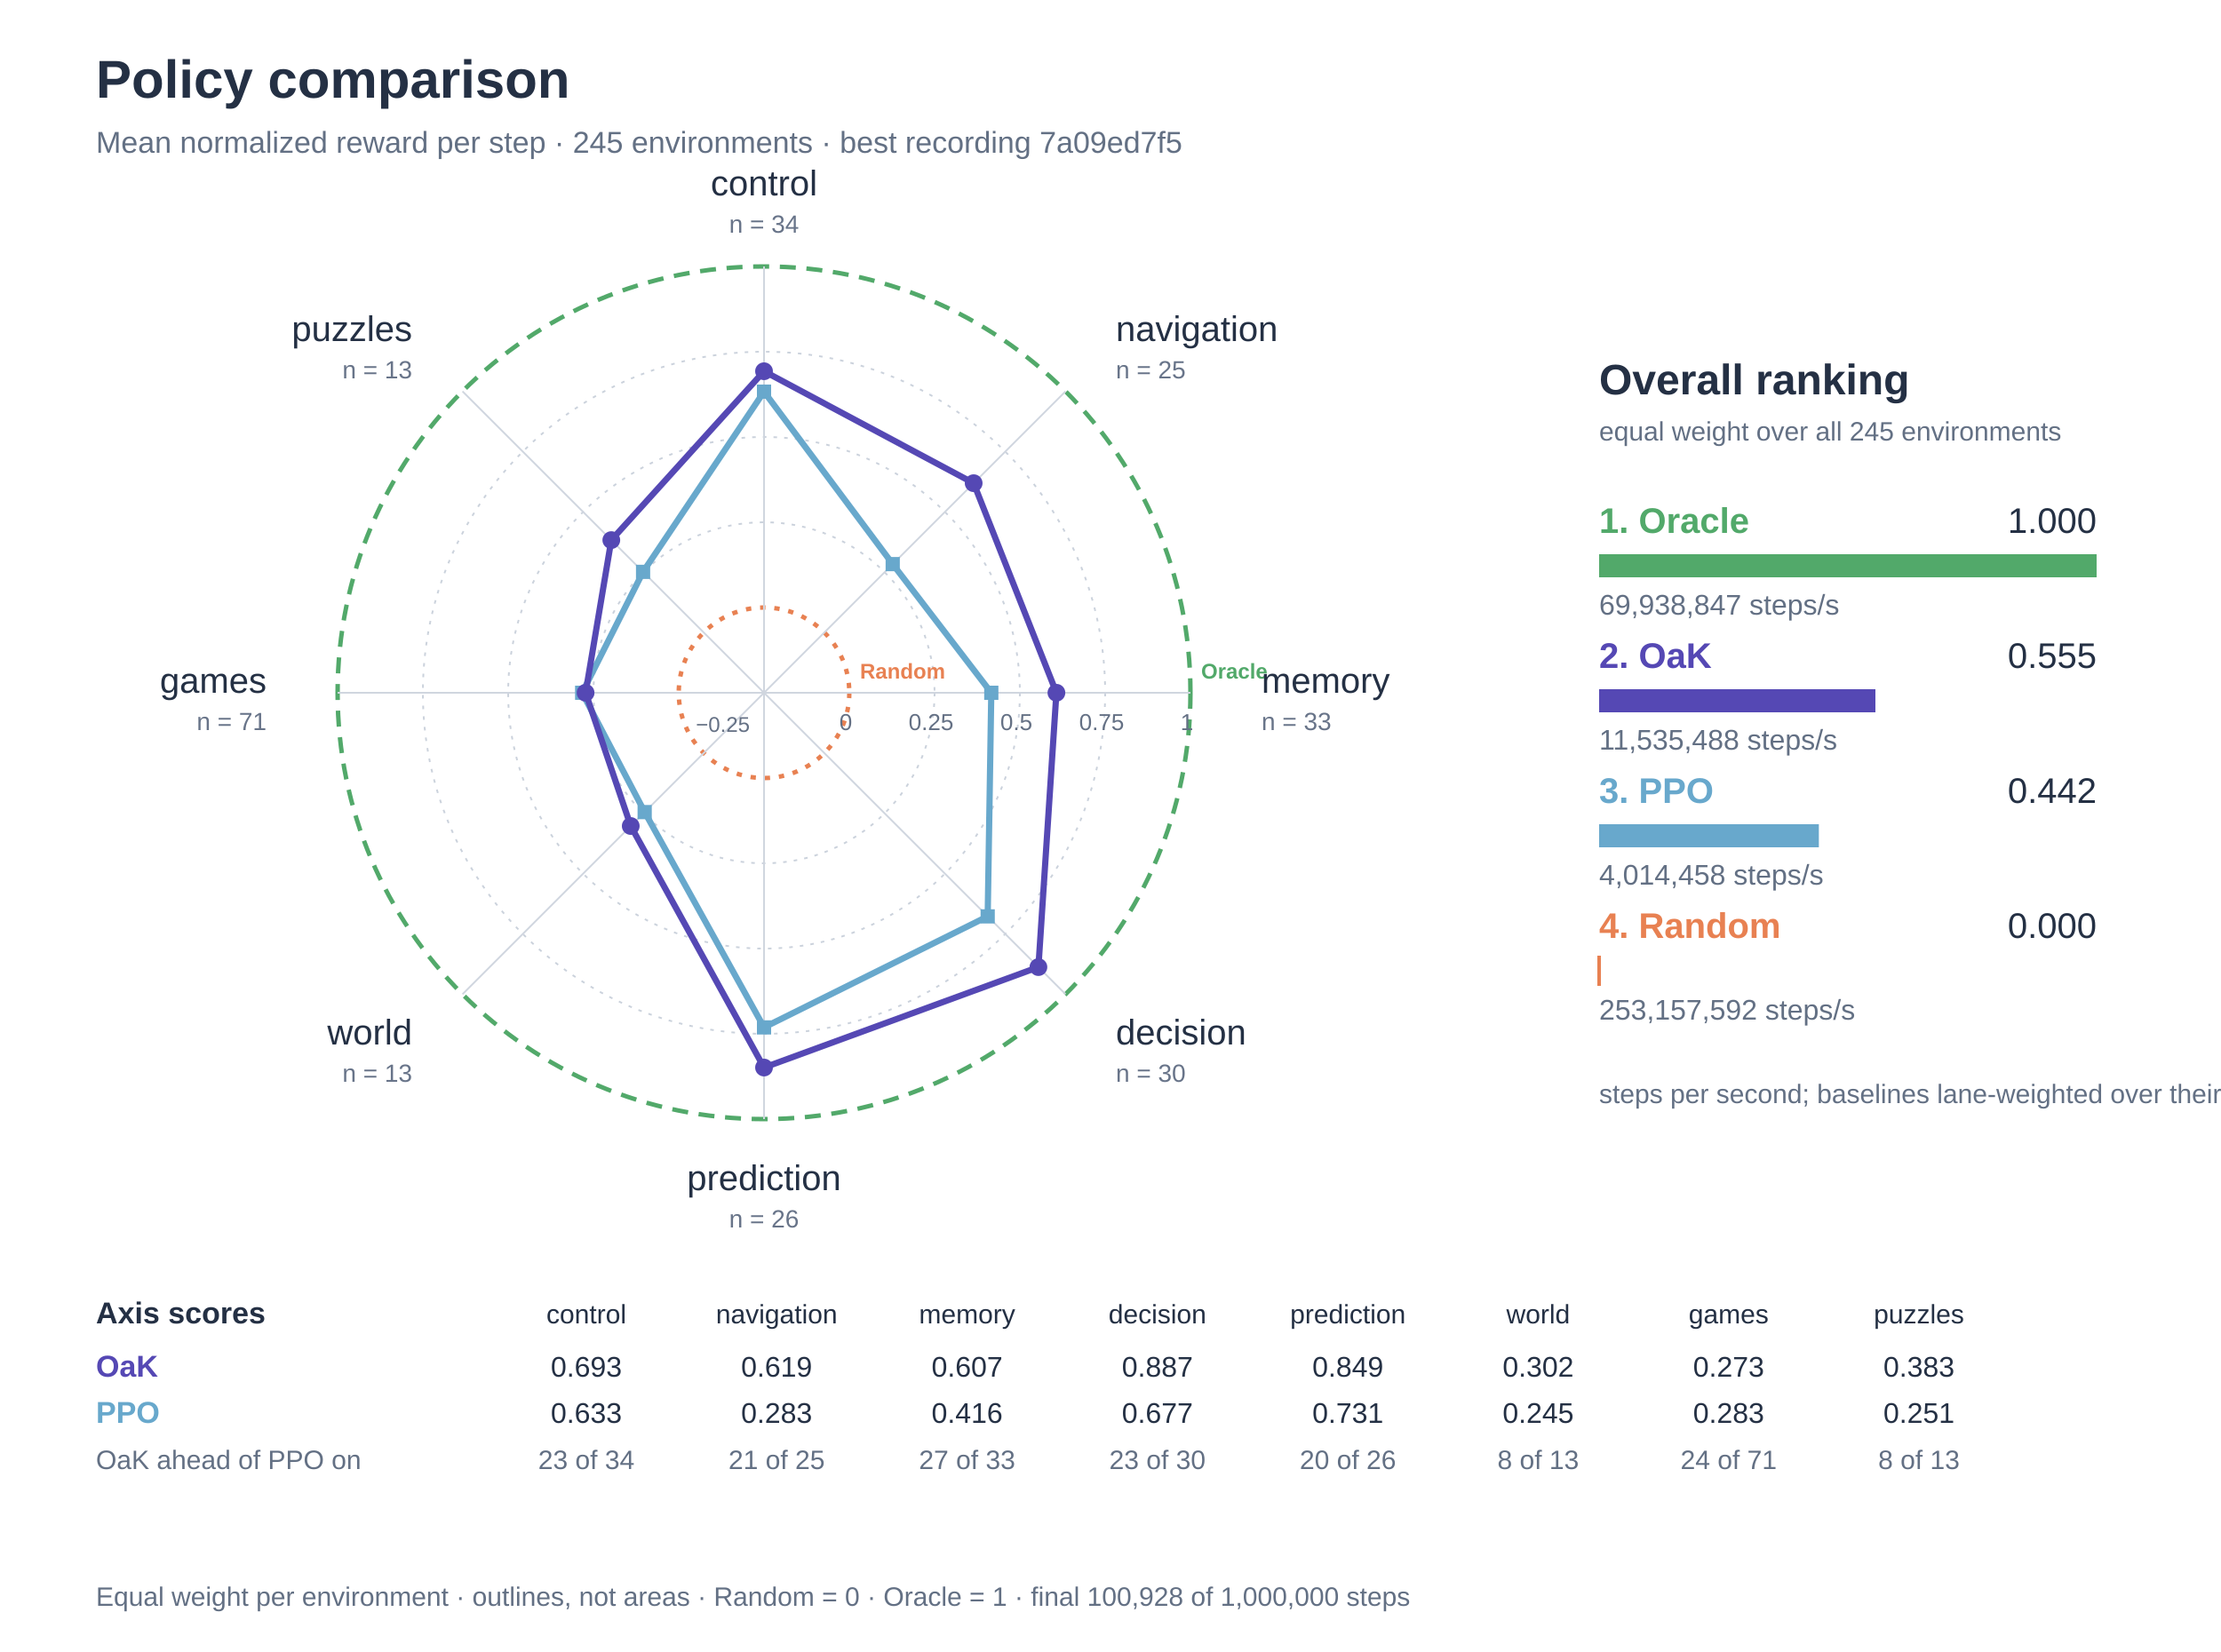
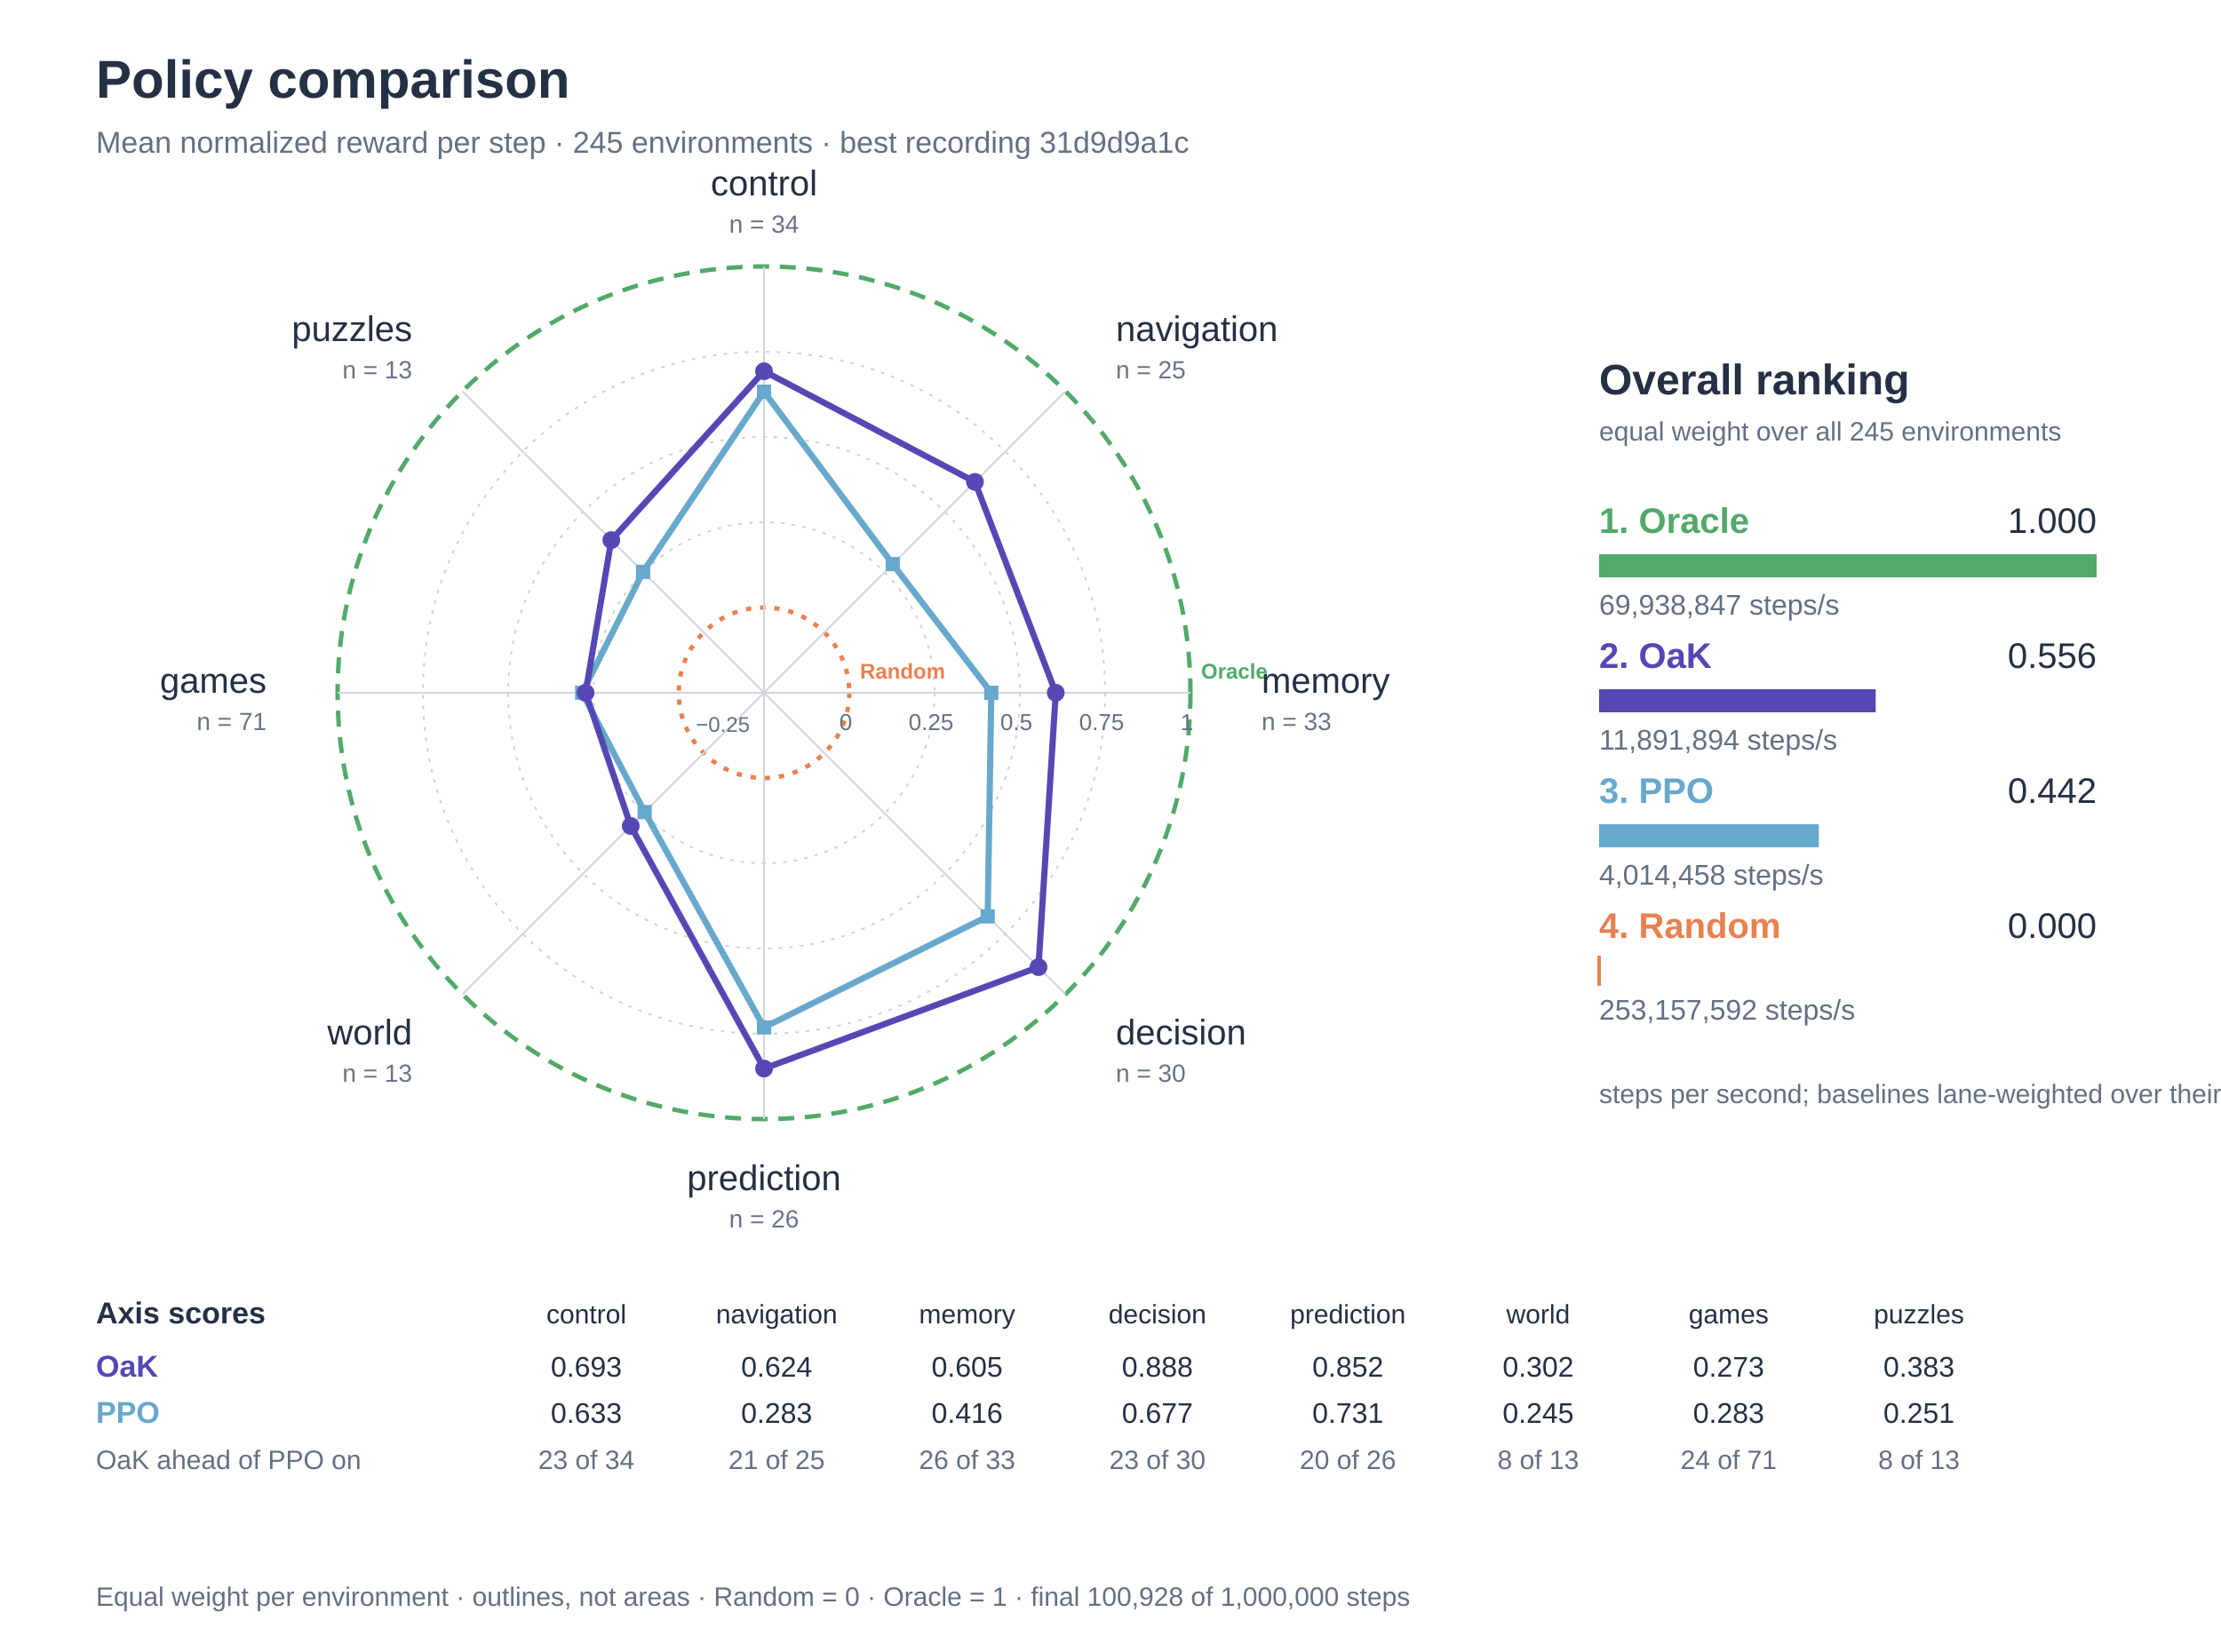
<svg xmlns="http://www.w3.org/2000/svg" width="1250" height="930" viewBox="0 0 1250 930" role="img" aria-labelledby="title desc">
  <rect width="1250" height="930" fill="#ffffff" />
  <g font-family="Arial, Helvetica, sans-serif" fill="#243044">
    <text x="54.0" y="55.0" font-size="30" fill="#243044" text-anchor="start" font-weight="600">Policy comparison</text>
-     <text x="54.0" y="86.0" font-size="17" fill="#637084" text-anchor="start" font-weight="400">Mean normalized reward per step · 245 environments · best recording 7a09ed7f5</text>
+     <text x="54.0" y="86.0" font-size="17" fill="#637084" text-anchor="start" font-weight="400">Mean normalized reward per step · 245 environments · best recording 31d9d9a1c</text>
    <circle cx="430" cy="390" r="96.0" fill="none" stroke="#cbd2dc" stroke-width="1" stroke-dasharray="2 4" />
    <circle cx="430" cy="390" r="144.0" fill="none" stroke="#cbd2dc" stroke-width="1" stroke-dasharray="2 4" />
    <circle cx="430" cy="390" r="192.0" fill="none" stroke="#cbd2dc" stroke-width="1" stroke-dasharray="2 4" />
    <circle cx="430" cy="390" r="48.0" fill="none" stroke="#e88152" stroke-width="2.5" stroke-dasharray="3 5" />
    <circle cx="430" cy="390" r="240.0" fill="none" stroke="#52a96a" stroke-width="2.5" stroke-dasharray="9 6" />
    <path d="M 430 390 L 430.00 150.00" stroke="#d0d6df" stroke-width="1" />
    <path d="M 430 390 L 599.71 220.29" stroke="#d0d6df" stroke-width="1" />
    <path d="M 430 390 L 670.00 390.00" stroke="#d0d6df" stroke-width="1" />
    <path d="M 430 390 L 599.71 559.71" stroke="#d0d6df" stroke-width="1" />
    <path d="M 430 390 L 430.00 630.00" stroke="#d0d6df" stroke-width="1" />
    <path d="M 430 390 L 260.29 559.71" stroke="#d0d6df" stroke-width="1" />
    <path d="M 430 390 L 190.00 390.00" stroke="#d0d6df" stroke-width="1" />
    <path d="M 430 390 L 260.29 220.29" stroke="#d0d6df" stroke-width="1" />
    <polygon points="430.00,220.48 502.43,317.57 557.91,390.00 555.88,515.88 430.00,578.38 362.83,457.17 327.65,390.00 361.93,321.93" fill="none" stroke="#68a8cc" stroke-width="3.5" stroke-linejoin="round" />
    <rect x="426.00" y="216.48" width="8" height="8" fill="#68a8cc" />
    <rect x="498.43" y="313.57" width="8" height="8" fill="#68a8cc" />
    <rect x="553.91" y="386.00" width="8" height="8" fill="#68a8cc" />
    <rect x="551.88" y="511.88" width="8" height="8" fill="#68a8cc" />
    <rect x="426.00" y="574.38" width="8" height="8" fill="#68a8cc" />
    <rect x="358.83" y="453.17" width="8" height="8" fill="#68a8cc" />
    <rect x="323.65" y="386.00" width="8" height="8" fill="#68a8cc" />
    <rect x="357.93" y="317.93" width="8" height="8" fill="#68a8cc" />
-     <polygon points="430.00,208.99 547.99,272.01 594.56,390.00 584.43,544.43 430.00,600.98 354.99,465.01 329.57,390.00 344.05,304.05" fill="none" stroke="#5548b4" stroke-width="3.5" stroke-linejoin="round" />
+     <polygon points="430.00,208.99 548.71,271.29 594.20,390.00 584.46,544.46 430.00,601.56 354.99,465.01 329.57,390.00 344.05,304.05" fill="none" stroke="#5548b4" stroke-width="3.5" stroke-linejoin="round" />
    <circle cx="430.00" cy="208.99" r="5" fill="#5548b4" />
-     <circle cx="547.99" cy="272.01" r="5" fill="#5548b4" />
-     <circle cx="594.56" cy="390.00" r="5" fill="#5548b4" />
-     <circle cx="584.43" cy="544.43" r="5" fill="#5548b4" />
-     <circle cx="430.00" cy="600.98" r="5" fill="#5548b4" />
+     <circle cx="548.71" cy="271.29" r="5" fill="#5548b4" />
+     <circle cx="594.20" cy="390.00" r="5" fill="#5548b4" />
+     <circle cx="584.46" cy="544.46" r="5" fill="#5548b4" />
+     <circle cx="430.00" cy="601.56" r="5" fill="#5548b4" />
    <circle cx="354.99" cy="465.01" r="5" fill="#5548b4" />
    <circle cx="329.57" cy="390.00" r="5" fill="#5548b4" />
    <circle cx="344.05" cy="304.05" r="5" fill="#5548b4" />
    <text x="476.0" y="411.0" font-size="13" fill="#647084" text-anchor="middle" font-weight="400">0</text>
    <text x="524.0" y="411.0" font-size="13" fill="#647084" text-anchor="middle" font-weight="400">0.25</text>
    <text x="572.0" y="411.0" font-size="13" fill="#647084" text-anchor="middle" font-weight="400">0.5</text>
    <text x="620.0" y="411.0" font-size="13" fill="#647084" text-anchor="middle" font-weight="400">0.75</text>
    <text x="668.0" y="411.0" font-size="13" fill="#647084" text-anchor="middle" font-weight="400">1</text>
    <text x="422.0" y="412.0" font-size="12" fill="#647084" text-anchor="end" font-weight="400">−0.25</text>
    <text x="484.0" y="382.0" font-size="12" fill="#e88152" text-anchor="start" font-weight="600">Random</text>
    <text x="676.0" y="382.0" font-size="12" fill="#52a96a" text-anchor="start" font-weight="600">Oracle</text>
    <text x="430.0" y="110.0" font-size="20" fill="#243044" text-anchor="middle" font-weight="400">control</text>
    <text x="430.0" y="131.0" font-size="14" fill="#687489" text-anchor="middle" font-weight="400">n = 34</text>
    <text x="628.0" y="192.0" font-size="20" fill="#243044" text-anchor="start" font-weight="400">navigation</text>
    <text x="628.0" y="213.0" font-size="14" fill="#687489" text-anchor="start" font-weight="400">n = 25</text>
    <text x="710.0" y="390.0" font-size="20" fill="#243044" text-anchor="start" font-weight="400">memory</text>
    <text x="710.0" y="411.0" font-size="14" fill="#687489" text-anchor="start" font-weight="400">n = 33</text>
    <text x="628.0" y="588.0" font-size="20" fill="#243044" text-anchor="start" font-weight="400">decision</text>
    <text x="628.0" y="609.0" font-size="14" fill="#687489" text-anchor="start" font-weight="400">n = 30</text>
    <text x="430.0" y="670.0" font-size="20" fill="#243044" text-anchor="middle" font-weight="400">prediction</text>
    <text x="430.0" y="691.0" font-size="14" fill="#687489" text-anchor="middle" font-weight="400">n = 26</text>
    <text x="232.0" y="588.0" font-size="20" fill="#243044" text-anchor="end" font-weight="400">world</text>
    <text x="232.0" y="609.0" font-size="14" fill="#687489" text-anchor="end" font-weight="400">n = 13</text>
    <text x="150.0" y="390.0" font-size="20" fill="#243044" text-anchor="end" font-weight="400">games</text>
    <text x="150.0" y="411.0" font-size="14" fill="#687489" text-anchor="end" font-weight="400">n = 71</text>
    <text x="232.0" y="192.0" font-size="20" fill="#243044" text-anchor="end" font-weight="400">puzzles</text>
    <text x="232.0" y="213.0" font-size="14" fill="#687489" text-anchor="end" font-weight="400">n = 13</text>
    <text x="900.0" y="222.0" font-size="24" fill="#243044" text-anchor="start" font-weight="600">Overall ranking</text>
    <text x="900.0" y="248.0" font-size="15" fill="#637084" text-anchor="start" font-weight="400">equal weight over all 245 environments</text>
    <text x="900.0" y="300.0" font-size="20" fill="#52a96a" text-anchor="start" font-weight="600">1. Oracle</text>
    <text x="1180.0" y="300.0" font-size="20" fill="#243044" text-anchor="end" font-weight="400">1.000</text>
    <rect x="900" y="312" width="280.00" height="13" fill="#52a96a" />
    <text x="900.0" y="346.0" font-size="16" fill="#637084" text-anchor="start" font-weight="400">69,938,847 steps/s</text>
    <text x="900.0" y="376.0" font-size="20" fill="#5548b4" text-anchor="start" font-weight="600">2. OaK</text>
-     <text x="1180.0" y="376.0" font-size="20" fill="#243044" text-anchor="end" font-weight="400">0.555</text>
-     <rect x="900" y="388" width="155.50" height="13" fill="#5548b4" />
-     <text x="900.0" y="422.0" font-size="16" fill="#637084" text-anchor="start" font-weight="400">11,535,488 steps/s</text>
+     <text x="1180.0" y="376.0" font-size="20" fill="#243044" text-anchor="end" font-weight="400">0.556</text>
+     <rect x="900" y="388" width="155.67" height="13" fill="#5548b4" />
+     <text x="900.0" y="422.0" font-size="16" fill="#637084" text-anchor="start" font-weight="400">11,891,894 steps/s</text>
    <text x="900.0" y="452.0" font-size="20" fill="#68a8cc" text-anchor="start" font-weight="600">3. PPO</text>
    <text x="1180.0" y="452.0" font-size="20" fill="#243044" text-anchor="end" font-weight="400">0.442</text>
    <rect x="900" y="464" width="123.67" height="13" fill="#68a8cc" />
    <text x="900.0" y="498.0" font-size="16" fill="#637084" text-anchor="start" font-weight="400">4,014,458 steps/s</text>
    <text x="900.0" y="528.0" font-size="20" fill="#e88152" text-anchor="start" font-weight="600">4. Random</text>
    <text x="1180.0" y="528.0" font-size="20" fill="#243044" text-anchor="end" font-weight="400">0.000</text>
    <path d="M 900 538 v 17" stroke="#e88152" stroke-width="2" />
    <text x="900.0" y="574.0" font-size="16" fill="#637084" text-anchor="start" font-weight="400">253,157,592 steps/s</text>
    <text x="900.0" y="621.0" font-size="15" fill="#637084" text-anchor="start" font-weight="400">steps per second; baselines lane-weighted over their recordings</text>
    <text x="54.0" y="745.0" font-size="17" fill="#243044" text-anchor="start" font-weight="600">Axis scores</text>
    <text x="330.0" y="745.0" font-size="15" fill="#243044" text-anchor="middle" font-weight="400">control</text>
    <text x="437.1" y="745.0" font-size="15" fill="#243044" text-anchor="middle" font-weight="400">navigation</text>
    <text x="544.3" y="745.0" font-size="15" fill="#243044" text-anchor="middle" font-weight="400">memory</text>
    <text x="651.4" y="745.0" font-size="15" fill="#243044" text-anchor="middle" font-weight="400">decision</text>
    <text x="758.6" y="745.0" font-size="15" fill="#243044" text-anchor="middle" font-weight="400">prediction</text>
    <text x="865.7" y="745.0" font-size="15" fill="#243044" text-anchor="middle" font-weight="400">world</text>
    <text x="972.9" y="745.0" font-size="15" fill="#243044" text-anchor="middle" font-weight="400">games</text>
    <text x="1080.0" y="745.0" font-size="15" fill="#243044" text-anchor="middle" font-weight="400">puzzles</text>
    <text x="54.0" y="775.0" font-size="17" fill="#5548b4" text-anchor="start" font-weight="600">OaK</text>
    <text x="330.0" y="775.0" font-size="16" fill="#243044" text-anchor="middle" font-weight="400">0.693</text>
-     <text x="437.1" y="775.0" font-size="16" fill="#243044" text-anchor="middle" font-weight="400">0.619</text>
-     <text x="544.3" y="775.0" font-size="16" fill="#243044" text-anchor="middle" font-weight="400">0.607</text>
-     <text x="651.4" y="775.0" font-size="16" fill="#243044" text-anchor="middle" font-weight="400">0.887</text>
-     <text x="758.6" y="775.0" font-size="16" fill="#243044" text-anchor="middle" font-weight="400">0.849</text>
+     <text x="437.1" y="775.0" font-size="16" fill="#243044" text-anchor="middle" font-weight="400">0.624</text>
+     <text x="544.3" y="775.0" font-size="16" fill="#243044" text-anchor="middle" font-weight="400">0.605</text>
+     <text x="651.4" y="775.0" font-size="16" fill="#243044" text-anchor="middle" font-weight="400">0.888</text>
+     <text x="758.6" y="775.0" font-size="16" fill="#243044" text-anchor="middle" font-weight="400">0.852</text>
    <text x="865.7" y="775.0" font-size="16" fill="#243044" text-anchor="middle" font-weight="400">0.302</text>
    <text x="972.9" y="775.0" font-size="16" fill="#243044" text-anchor="middle" font-weight="400">0.273</text>
    <text x="1080.0" y="775.0" font-size="16" fill="#243044" text-anchor="middle" font-weight="400">0.383</text>
    <text x="54.0" y="801.0" font-size="17" fill="#68a8cc" text-anchor="start" font-weight="600">PPO</text>
    <text x="330.0" y="801.0" font-size="16" fill="#243044" text-anchor="middle" font-weight="400">0.633</text>
    <text x="437.1" y="801.0" font-size="16" fill="#243044" text-anchor="middle" font-weight="400">0.283</text>
    <text x="544.3" y="801.0" font-size="16" fill="#243044" text-anchor="middle" font-weight="400">0.416</text>
    <text x="651.4" y="801.0" font-size="16" fill="#243044" text-anchor="middle" font-weight="400">0.677</text>
    <text x="758.6" y="801.0" font-size="16" fill="#243044" text-anchor="middle" font-weight="400">0.731</text>
    <text x="865.7" y="801.0" font-size="16" fill="#243044" text-anchor="middle" font-weight="400">0.245</text>
    <text x="972.9" y="801.0" font-size="16" fill="#243044" text-anchor="middle" font-weight="400">0.283</text>
    <text x="1080.0" y="801.0" font-size="16" fill="#243044" text-anchor="middle" font-weight="400">0.251</text>
    <text x="54.0" y="827.0" font-size="15" fill="#637084" text-anchor="start" font-weight="400">OaK ahead of PPO on</text>
    <text x="330.0" y="827.0" font-size="15" fill="#637084" text-anchor="middle" font-weight="400">23 of 34</text>
    <text x="437.1" y="827.0" font-size="15" fill="#637084" text-anchor="middle" font-weight="400">21 of 25</text>
-     <text x="544.3" y="827.0" font-size="15" fill="#637084" text-anchor="middle" font-weight="400">27 of 33</text>
+     <text x="544.3" y="827.0" font-size="15" fill="#637084" text-anchor="middle" font-weight="400">26 of 33</text>
    <text x="651.4" y="827.0" font-size="15" fill="#637084" text-anchor="middle" font-weight="400">23 of 30</text>
    <text x="758.6" y="827.0" font-size="15" fill="#637084" text-anchor="middle" font-weight="400">20 of 26</text>
    <text x="865.7" y="827.0" font-size="15" fill="#637084" text-anchor="middle" font-weight="400">8 of 13</text>
    <text x="972.9" y="827.0" font-size="15" fill="#637084" text-anchor="middle" font-weight="400">24 of 71</text>
    <text x="1080.0" y="827.0" font-size="15" fill="#637084" text-anchor="middle" font-weight="400">8 of 13</text>
    <text x="54.0" y="904.0" font-size="15" fill="#637084" text-anchor="start" font-weight="400">Equal weight per environment · outlines, not areas · Random = 0 · Oracle = 1 · final 100,928 of 1,000,000 steps</text>
  </g>
</svg>
